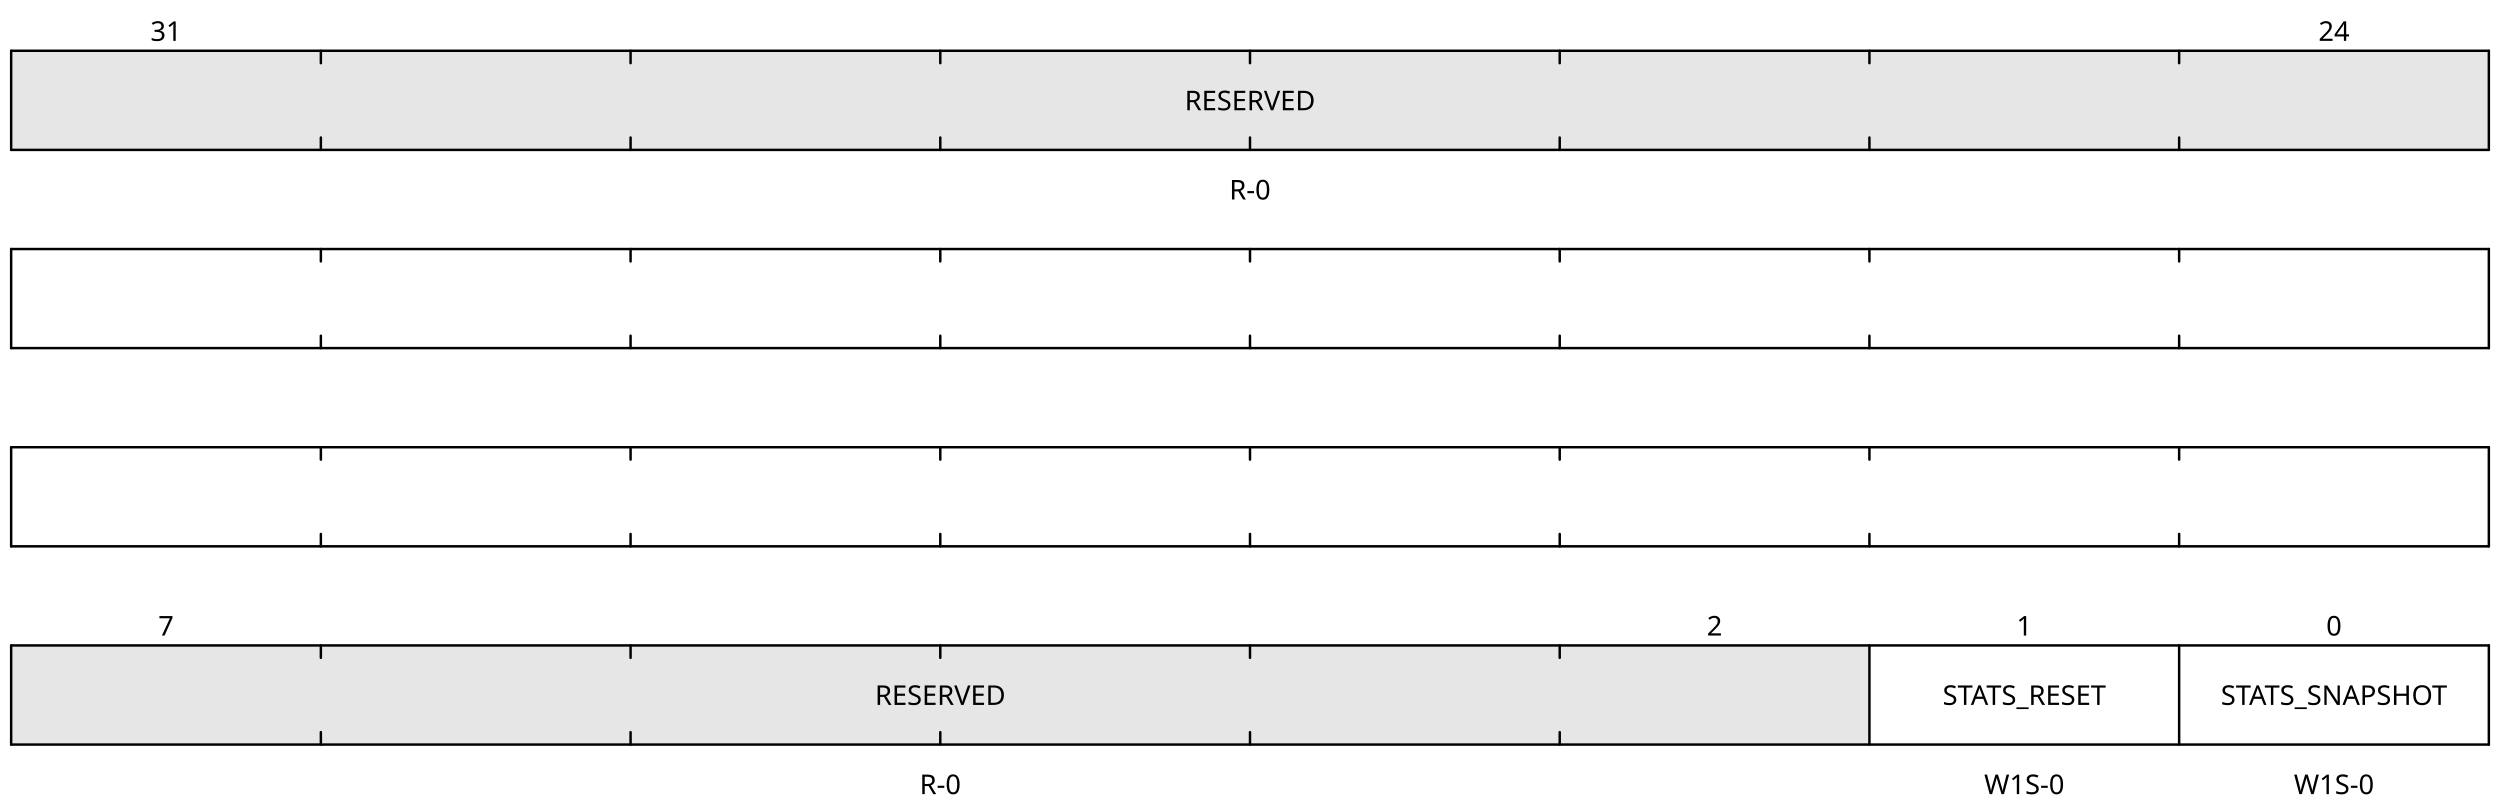
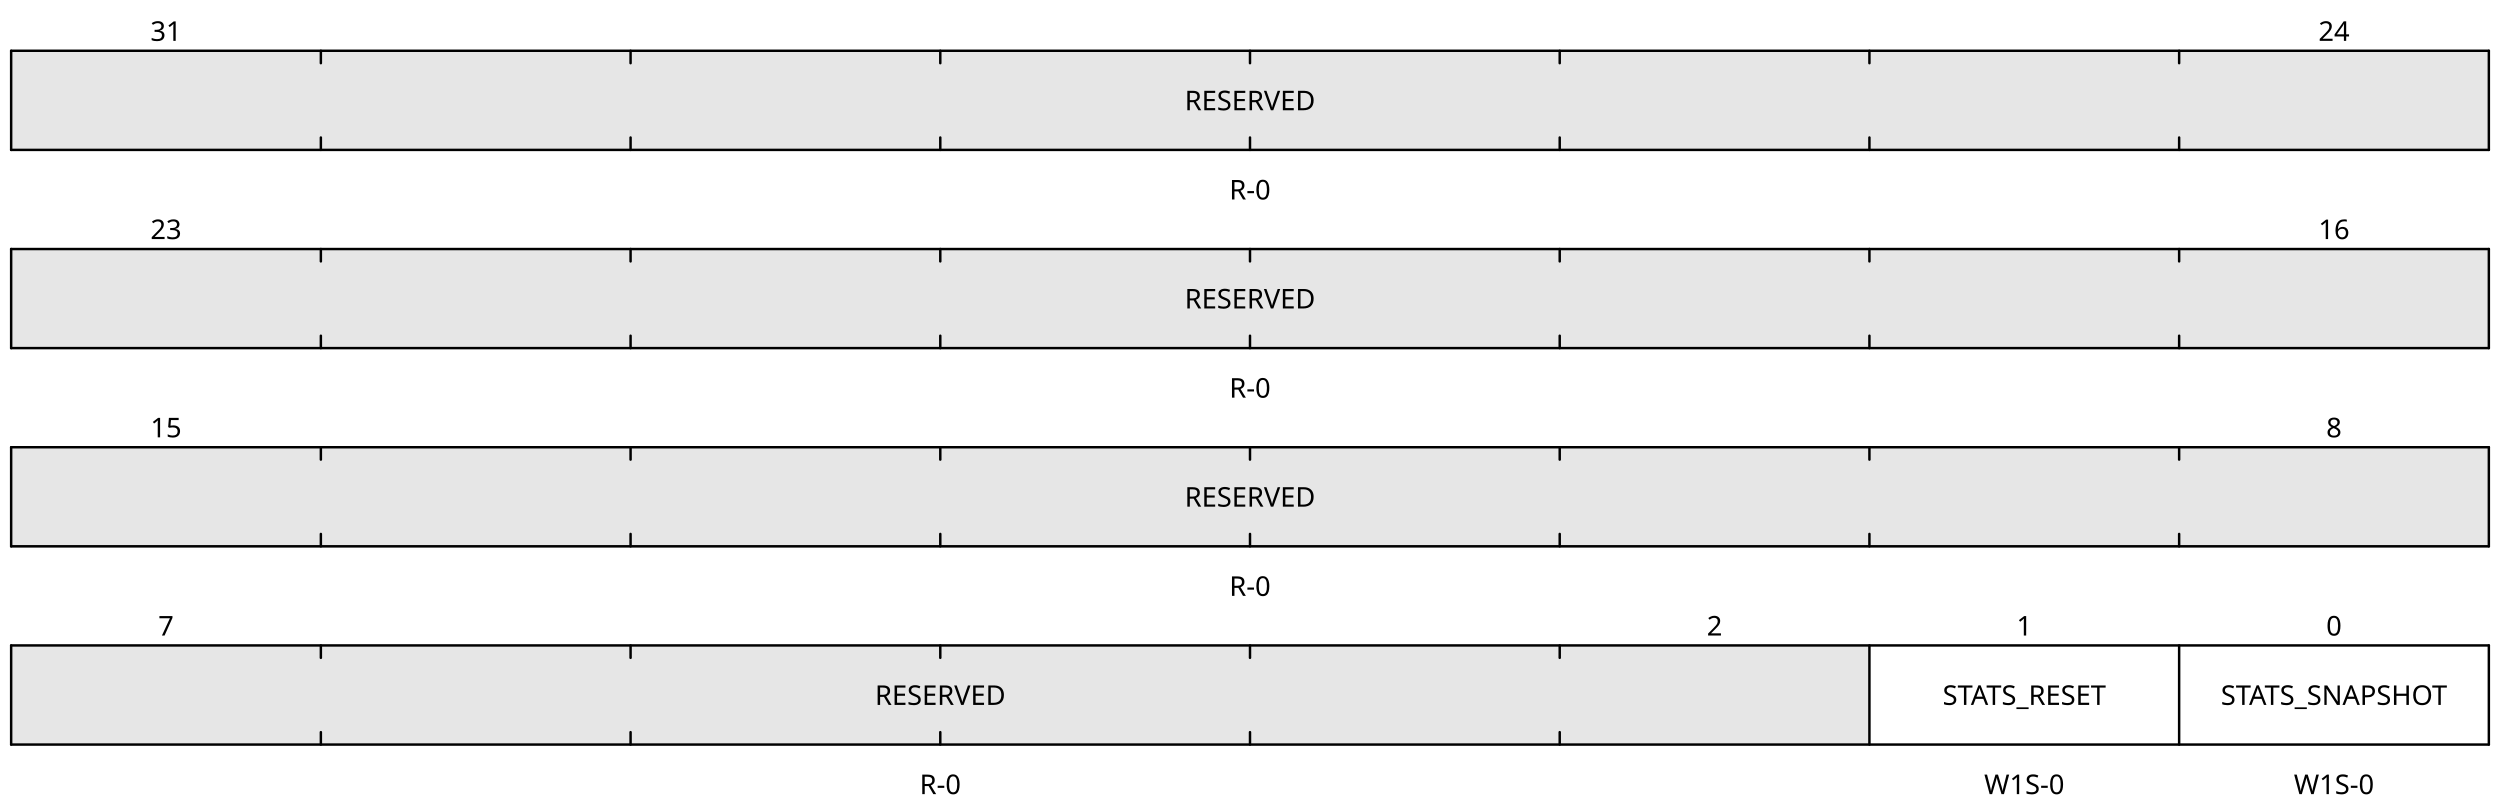
<svg xmlns="http://www.w3.org/2000/svg" baseProfile="full" class="WaveDrom" height="325" version="1.1" viewBox="0,0,1009,325" width="1009">
  <defs />
  <g font-family="sans-serif" font-size="11" font-weight="normal" text-anchor="middle" transform="translate(4.5,240.5)">
    <g stroke="black" stroke-linecap="round" stroke-width="1" transform="translate(0,20.0)">
      <line x1="0" x2="1000" y1="0" y2="0" />
      <line x1="0" x2="0" y1="0" y2="40.0" />
      <line x1="0" x2="1000" y1="40.0" y2="40.0" />
      <line x1="1000.0" x2="1000.0" y1="0" y2="40.0" />
      <line x1="875.0" x2="875.0" y1="0" y2="40.0" />
      <line x1="750.0" x2="750.0" y1="0" y2="40.0" />
      <line x1="625.0" x2="625.0" y1="0" y2="5.0" />
      <line x1="625.0" x2="625.0" y1="35.0" y2="40.0" />
      <line x1="500.0" x2="500.0" y1="0" y2="5.0" />
      <line x1="500.0" x2="500.0" y1="35.0" y2="40.0" />
      <line x1="375.0" x2="375.0" y1="0" y2="5.0" />
      <line x1="375.0" x2="375.0" y1="35.0" y2="40.0" />
      <line x1="250.0" x2="250.0" y1="0" y2="5.0" />
      <line x1="250.0" x2="250.0" y1="35.0" y2="40.0" />
      <line x1="125.0" x2="125.0" y1="0" y2="5.0" />
      <line x1="125.0" x2="125.0" y1="35.0" y2="40.0" />
    </g>
    <g text-anchor="middle">
      <g>
        <g transform="translate(0,20.0)">
          <rect height="40.0" style="fill-opacity:0.1" width="750.0" x="0.0" y="0" />
        </g>
        <g transform="translate(62.5,16.0)">
          <text x="875.0">
            <tspan>0</tspan>
          </text>
          <text x="750.0">
            <tspan>1</tspan>
          </text>
          <text x="625.0">
            <tspan>2</tspan>
          </text>
          <text x="0.0">
            <tspan>7</tspan>
          </text>
        </g>
        <g transform="translate(62.5,44.0)">
          <text x="875.0">
            <tspan>STATS_SNAPSHOT</tspan>
          </text>
          <text x="750.0">
            <tspan>STATS_RESET</tspan>
          </text>
          <text x="312.5">
            <tspan>RESERVED</tspan>
          </text>
        </g>
        <g transform="translate(62.5,80)">
          <text x="875.0">
            <tspan>W1S-0</tspan>
          </text>
          <text x="750.0">
            <tspan>W1S-0</tspan>
          </text>
          <text x="312.5">
            <tspan>R-0</tspan>
          </text>
        </g>
      </g>
    </g>
  </g>
  <g font-family="sans-serif" font-size="11" font-weight="normal" text-anchor="middle" transform="translate(4.5,160.5)">
    <g stroke="black" stroke-linecap="round" stroke-width="1" transform="translate(0,20.0)">
      <line x1="0" x2="1000" y1="0" y2="0" />
      <line x1="0" x2="0" y1="0" y2="40.0" />
      <line x1="0" x2="1000" y1="40.0" y2="40.0" />
      <line x1="1000.0" x2="1000.0" y1="0" y2="40.0" />
      <line x1="875.0" x2="875.0" y1="0" y2="5.0" />
      <line x1="875.0" x2="875.0" y1="35.0" y2="40.0" />
      <line x1="750.0" x2="750.0" y1="0" y2="5.0" />
      <line x1="750.0" x2="750.0" y1="35.0" y2="40.0" />
      <line x1="625.0" x2="625.0" y1="0" y2="5.0" />
      <line x1="625.0" x2="625.0" y1="35.0" y2="40.0" />
      <line x1="500.0" x2="500.0" y1="0" y2="5.0" />
      <line x1="500.0" x2="500.0" y1="35.0" y2="40.0" />
      <line x1="375.0" x2="375.0" y1="0" y2="5.0" />
      <line x1="375.0" x2="375.0" y1="35.0" y2="40.0" />
      <line x1="250.0" x2="250.0" y1="0" y2="5.0" />
      <line x1="250.0" x2="250.0" y1="35.0" y2="40.0" />
      <line x1="125.0" x2="125.0" y1="0" y2="5.0" />
      <line x1="125.0" x2="125.0" y1="35.0" y2="40.0" />
    </g>
    <g text-anchor="middle">
      <g>
-         <g transform="translate(0,20.0)" />
-         <g transform="translate(62.5,16.0)" />
-         <g transform="translate(62.5,44.0)" />
-         <g transform="translate(62.5,80)" />
+         <g transform="translate(0,20.0)">
+           <rect height="40.0" style="fill-opacity:0.1" width="1000.0" x="0.0" y="0" />
+         </g>
+         <g transform="translate(62.5,16.0)">
+           <text x="875.0">
+             <tspan>8</tspan>
+           </text>
+           <text x="0.0">
+             <tspan>15</tspan>
+           </text>
+         </g>
+         <g transform="translate(62.5,44.0)">
+           <text x="437.5">
+             <tspan>RESERVED</tspan>
+           </text>
+         </g>
+         <g transform="translate(62.5,80)">
+           <text x="437.5">
+             <tspan>R-0</tspan>
+           </text>
+         </g>
      </g>
    </g>
  </g>
  <g font-family="sans-serif" font-size="11" font-weight="normal" text-anchor="middle" transform="translate(4.5,80.5)">
    <g stroke="black" stroke-linecap="round" stroke-width="1" transform="translate(0,20.0)">
      <line x1="0" x2="1000" y1="0" y2="0" />
      <line x1="0" x2="0" y1="0" y2="40.0" />
      <line x1="0" x2="1000" y1="40.0" y2="40.0" />
      <line x1="1000.0" x2="1000.0" y1="0" y2="40.0" />
      <line x1="875.0" x2="875.0" y1="0" y2="5.0" />
      <line x1="875.0" x2="875.0" y1="35.0" y2="40.0" />
      <line x1="750.0" x2="750.0" y1="0" y2="5.0" />
      <line x1="750.0" x2="750.0" y1="35.0" y2="40.0" />
      <line x1="625.0" x2="625.0" y1="0" y2="5.0" />
      <line x1="625.0" x2="625.0" y1="35.0" y2="40.0" />
      <line x1="500.0" x2="500.0" y1="0" y2="5.0" />
      <line x1="500.0" x2="500.0" y1="35.0" y2="40.0" />
      <line x1="375.0" x2="375.0" y1="0" y2="5.0" />
      <line x1="375.0" x2="375.0" y1="35.0" y2="40.0" />
      <line x1="250.0" x2="250.0" y1="0" y2="5.0" />
      <line x1="250.0" x2="250.0" y1="35.0" y2="40.0" />
      <line x1="125.0" x2="125.0" y1="0" y2="5.0" />
      <line x1="125.0" x2="125.0" y1="35.0" y2="40.0" />
    </g>
    <g text-anchor="middle">
      <g>
-         <g transform="translate(0,20.0)" />
-         <g transform="translate(62.5,16.0)" />
-         <g transform="translate(62.5,44.0)" />
-         <g transform="translate(62.5,80)" />
+         <g transform="translate(0,20.0)">
+           <rect height="40.0" style="fill-opacity:0.1" width="1000.0" x="0.0" y="0" />
+         </g>
+         <g transform="translate(62.5,16.0)">
+           <text x="875.0">
+             <tspan>16</tspan>
+           </text>
+           <text x="0.0">
+             <tspan>23</tspan>
+           </text>
+         </g>
+         <g transform="translate(62.5,44.0)">
+           <text x="437.5">
+             <tspan>RESERVED</tspan>
+           </text>
+         </g>
+         <g transform="translate(62.5,80)">
+           <text x="437.5">
+             <tspan>R-0</tspan>
+           </text>
+         </g>
      </g>
    </g>
  </g>
  <g font-family="sans-serif" font-size="11" font-weight="normal" text-anchor="middle" transform="translate(4.5,0.5)">
    <g stroke="black" stroke-linecap="round" stroke-width="1" transform="translate(0,20.0)">
      <line x1="0" x2="1000" y1="0" y2="0" />
      <line x1="0" x2="0" y1="0" y2="40.0" />
      <line x1="0" x2="1000" y1="40.0" y2="40.0" />
      <line x1="1000.0" x2="1000.0" y1="0" y2="40.0" />
      <line x1="875.0" x2="875.0" y1="0" y2="5.0" />
      <line x1="875.0" x2="875.0" y1="35.0" y2="40.0" />
      <line x1="750.0" x2="750.0" y1="0" y2="5.0" />
      <line x1="750.0" x2="750.0" y1="35.0" y2="40.0" />
      <line x1="625.0" x2="625.0" y1="0" y2="5.0" />
      <line x1="625.0" x2="625.0" y1="35.0" y2="40.0" />
      <line x1="500.0" x2="500.0" y1="0" y2="5.0" />
      <line x1="500.0" x2="500.0" y1="35.0" y2="40.0" />
      <line x1="375.0" x2="375.0" y1="0" y2="5.0" />
      <line x1="375.0" x2="375.0" y1="35.0" y2="40.0" />
      <line x1="250.0" x2="250.0" y1="0" y2="5.0" />
      <line x1="250.0" x2="250.0" y1="35.0" y2="40.0" />
      <line x1="125.0" x2="125.0" y1="0" y2="5.0" />
      <line x1="125.0" x2="125.0" y1="35.0" y2="40.0" />
    </g>
    <g text-anchor="middle">
      <g>
        <g transform="translate(0,20.0)">
          <rect height="40.0" style="fill-opacity:0.1" width="1000.0" x="0.0" y="0" />
        </g>
        <g transform="translate(62.5,16.0)">
          <text x="875.0">
            <tspan>24</tspan>
          </text>
          <text x="0.0">
            <tspan>31</tspan>
          </text>
        </g>
        <g transform="translate(62.5,44.0)">
          <text x="437.5">
            <tspan>RESERVED</tspan>
          </text>
        </g>
        <g transform="translate(62.5,80)">
          <text x="437.5">
            <tspan>R-0</tspan>
          </text>
        </g>
      </g>
    </g>
  </g>
</svg>
